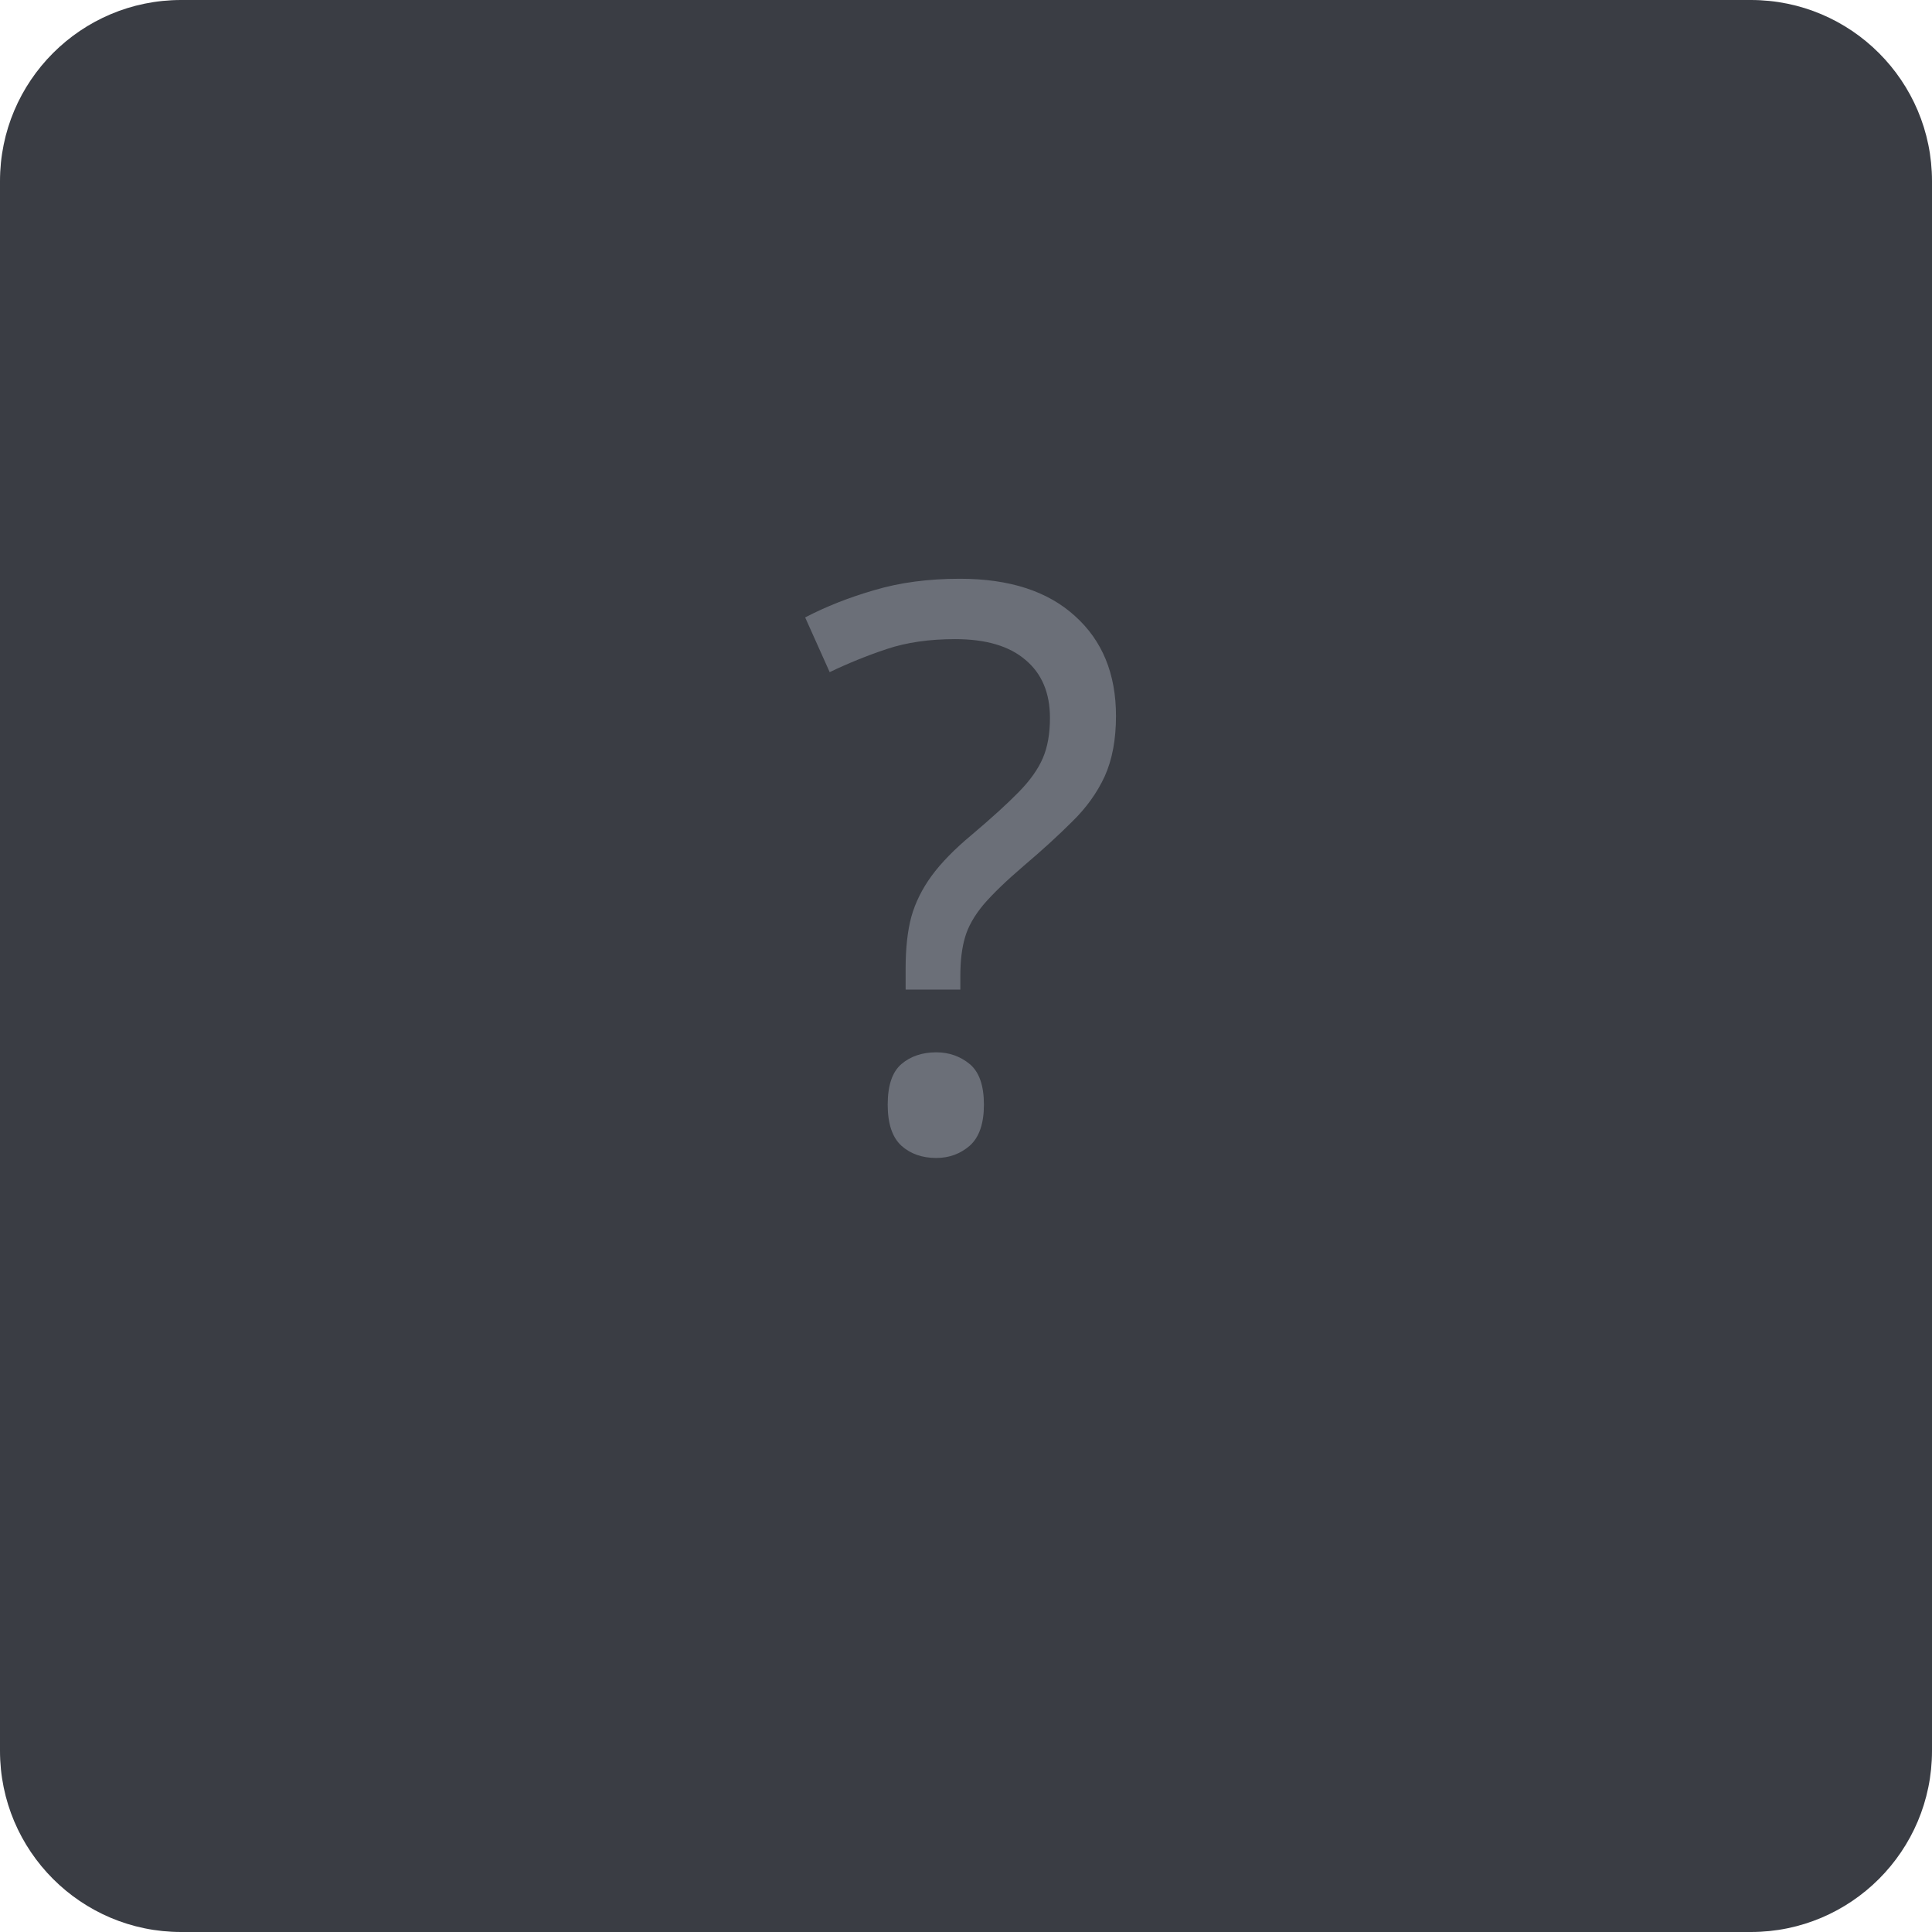
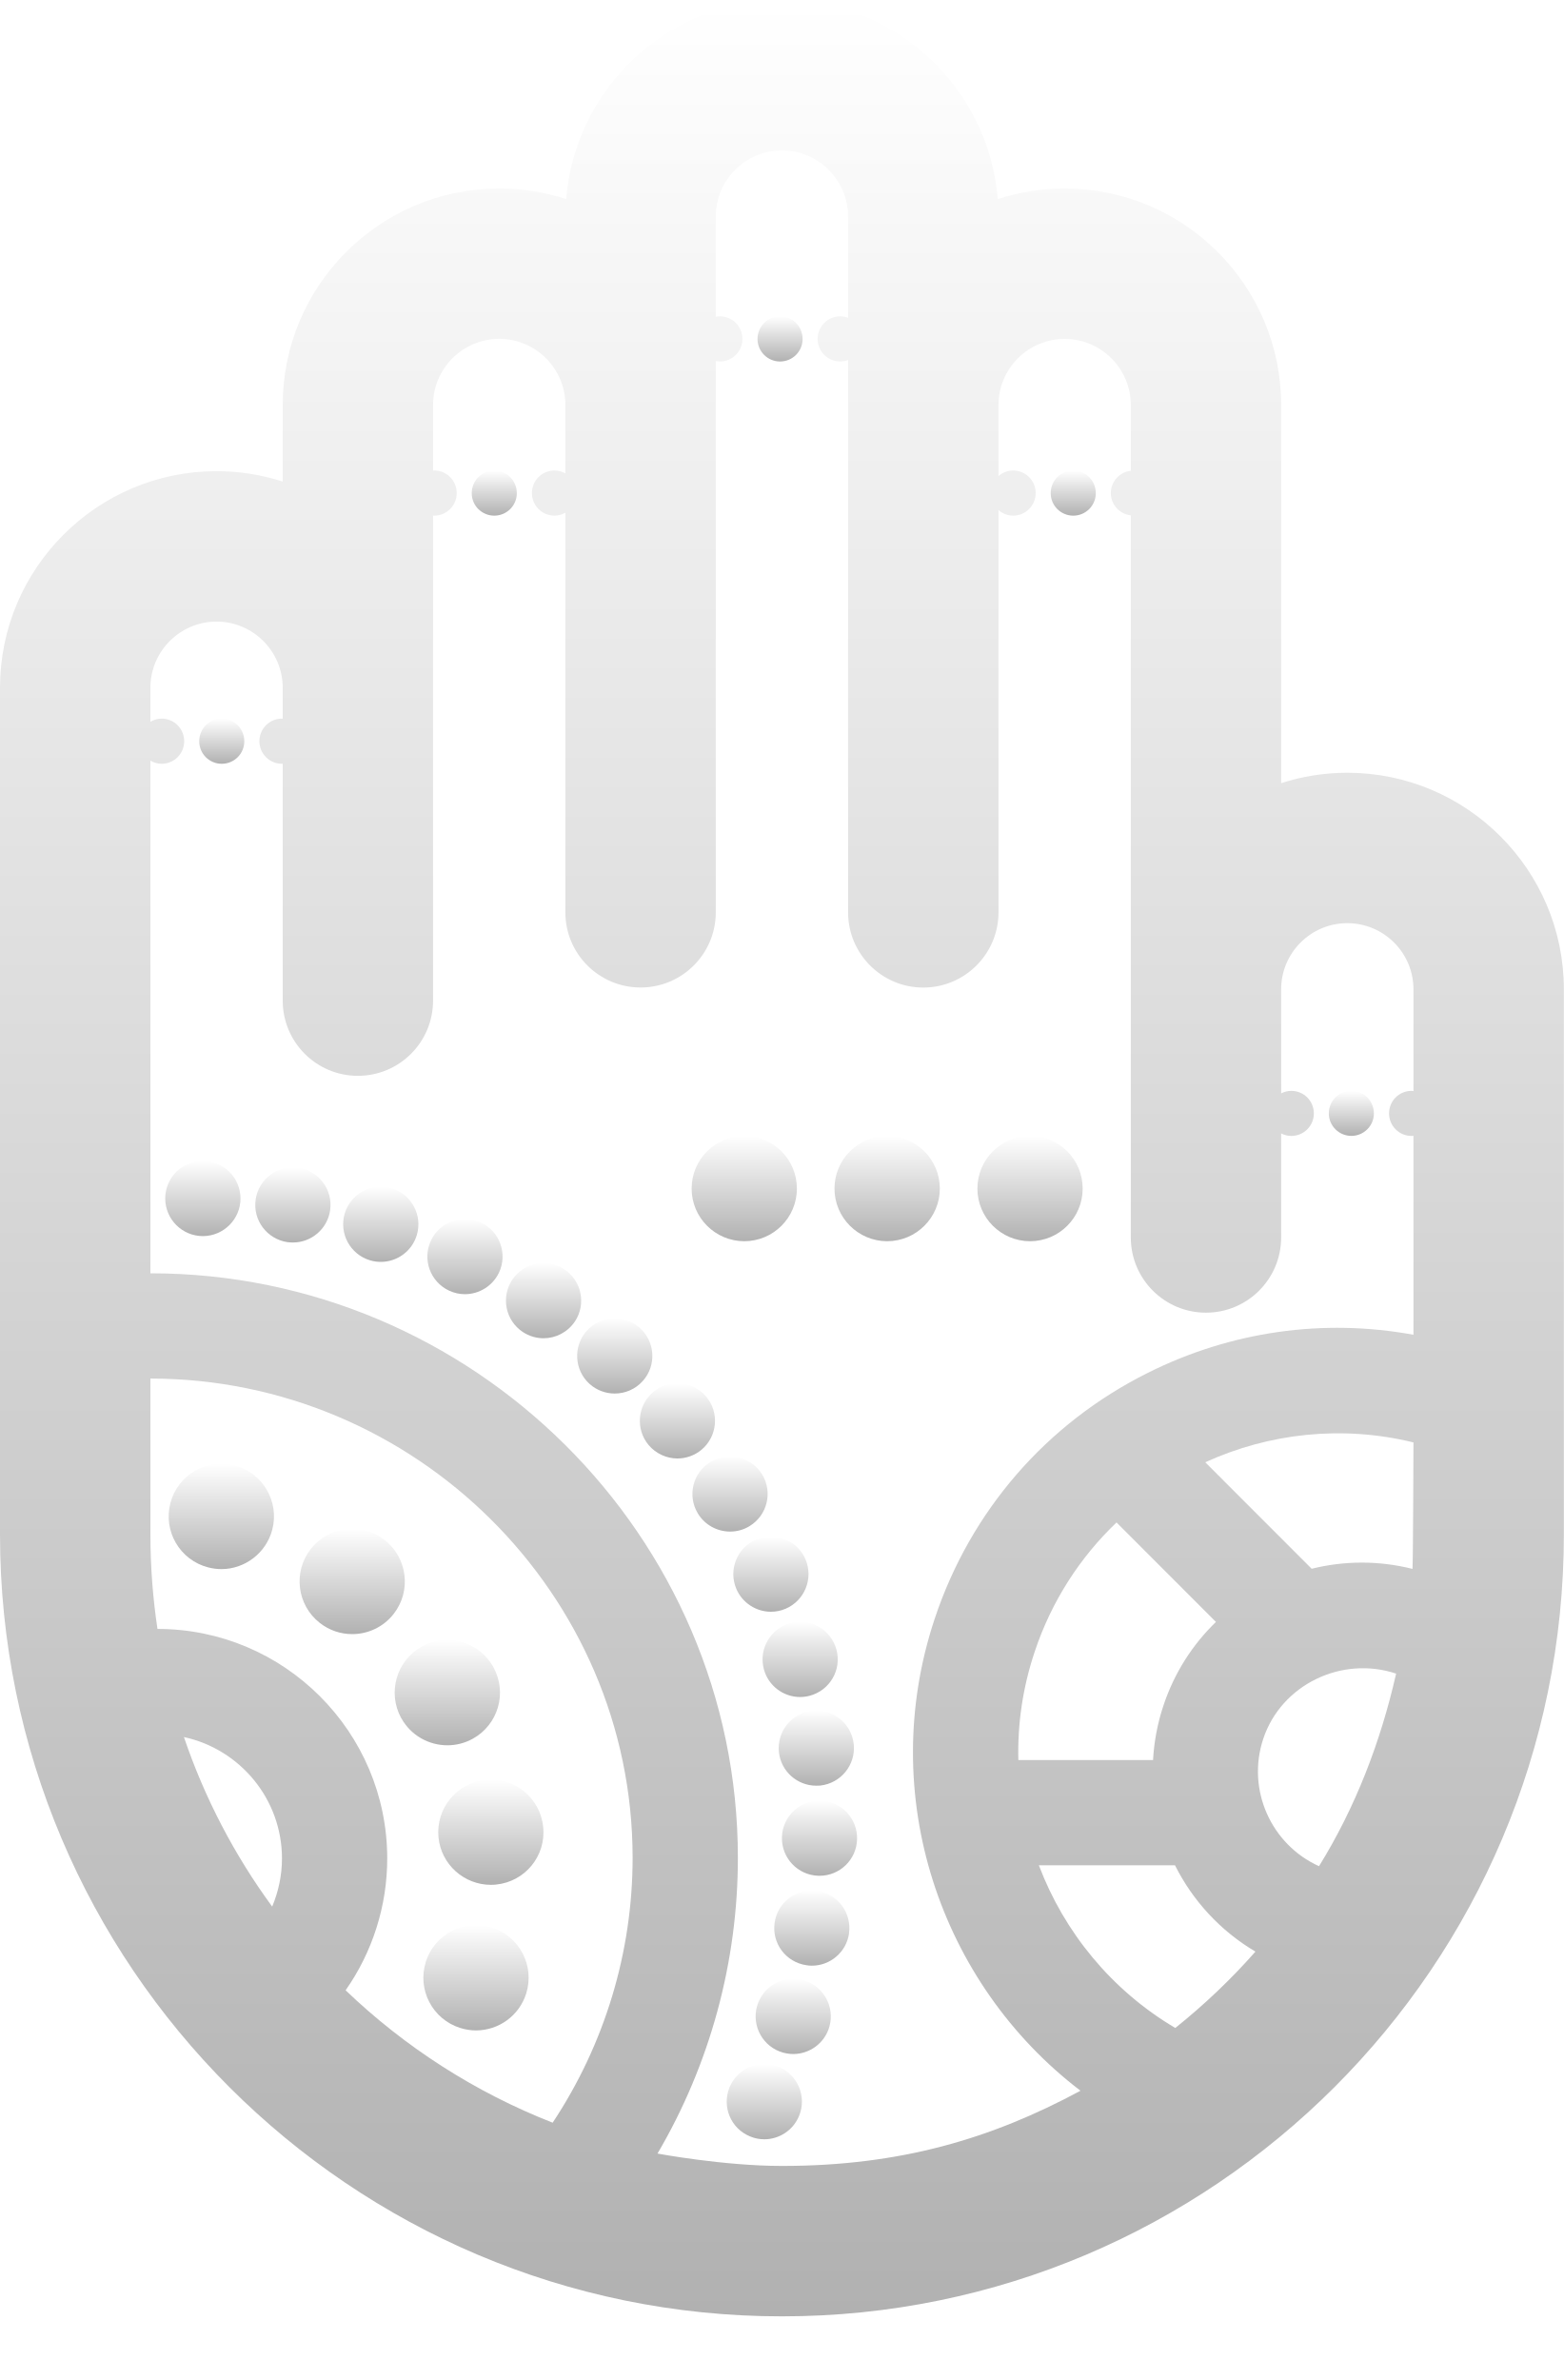
- <svg xmlns="http://www.w3.org/2000/svg" width="64" height="64">
-   <rect width="64" height="64" rx="6" fill="#3a3d44" />
-   <text x="32" y="38" font-family="sans-serif" font-size="26" fill="#6b6f78" text-anchor="middle">?</text>
+ <svg xmlns="http://www.w3.org/2000/svg" width="23" height="35" viewBox="0 0 23 35" fill="none">
+   <path d="M19.815 11.364C19.476 11.364 19.149 11.418 18.842 11.517V5.956C18.842 4.2 17.414 2.772 15.658 2.772C15.314 2.772 14.984 2.827 14.674 2.928C14.542 1.292 13.17 0 11.5 0C9.83 0 8.458 1.292 8.327 2.928C8.016 2.827 7.686 2.772 7.342 2.772C5.586 2.772 4.158 4.2 4.158 5.956V7.082C3.851 6.983 3.524 6.929 3.185 6.929C1.429 6.929 0 8.358 0 10.114V22.564C0 28.905 5.159 34.064 11.5 34.064C17.841 34.064 23 28.905 23 22.564V14.549C23 12.793 21.571 11.364 19.815 11.364ZM20.533 24.612C20.303 25.626 19.931 26.585 19.399 27.444C18.695 27.126 18.33 26.319 18.579 25.57C18.845 24.772 19.735 24.346 20.533 24.612ZM17.285 29.823C16.348 29.269 15.651 28.415 15.279 27.431H17.281C17.541 27.95 17.947 28.395 18.464 28.7C18.105 29.108 17.71 29.483 17.285 29.823ZM14.977 25.883C14.964 25.354 15.04 24.821 15.217 24.291C15.466 23.543 15.887 22.899 16.421 22.389C16.423 22.39 16.424 22.392 16.426 22.394L17.883 23.852C17.541 24.183 17.271 24.599 17.111 25.081C17.022 25.347 16.973 25.616 16.958 25.883H14.977ZM19.291 23.07L17.726 21.504C18.66 21.078 19.733 20.954 20.788 21.212C20.788 21.212 20.783 22.903 20.774 23.072C20.273 22.946 19.766 22.952 19.291 23.07ZM2.212 20.273C6.098 20.273 9.304 23.435 9.304 27.321C9.304 28.713 8.89 30.067 8.128 31.216C6.986 30.769 5.954 30.103 5.083 29.269C5.479 28.704 5.695 28.027 5.695 27.331C5.695 25.469 4.18 23.955 2.318 23.955C2.317 23.955 2.317 23.955 2.316 23.955C2.248 23.501 2.212 23.037 2.212 22.564V20.273ZM2.705 25.545C3.528 25.723 4.147 26.456 4.147 27.331C4.147 27.576 4.096 27.816 4.003 28.038C3.451 27.285 3.011 26.446 2.705 25.545ZM11.5 31.852C10.643 31.852 9.67 31.67 9.67 31.67C10.439 30.36 10.852 28.859 10.852 27.321C10.852 22.581 6.951 18.725 2.212 18.725V11.186C2.26 11.214 2.317 11.232 2.377 11.232C2.561 11.232 2.709 11.084 2.709 10.9C2.709 10.716 2.561 10.568 2.377 10.568C2.317 10.568 2.26 10.586 2.212 10.614V10.114C2.212 9.578 2.648 9.141 3.185 9.141C3.721 9.141 4.158 9.578 4.158 10.114V10.569C4.154 10.569 4.15 10.568 4.146 10.568C3.964 10.568 3.815 10.716 3.815 10.9C3.815 11.084 3.964 11.232 4.146 11.232C4.15 11.232 4.154 11.231 4.158 11.231V14.715C4.158 15.326 4.653 15.821 5.263 15.821C5.874 15.821 6.369 15.326 6.369 14.715V7.581C6.375 7.581 6.38 7.583 6.386 7.583C6.569 7.583 6.717 7.434 6.717 7.251C6.717 7.067 6.569 6.919 6.386 6.919C6.38 6.919 6.375 6.921 6.369 6.921V5.956C6.369 5.42 6.806 4.983 7.342 4.983C7.879 4.983 8.315 5.42 8.315 5.956V6.962C8.268 6.936 8.213 6.919 8.155 6.919C7.971 6.919 7.823 7.067 7.823 7.251C7.823 7.434 7.971 7.583 8.155 7.583C8.213 7.583 8.268 7.566 8.315 7.54V13.417C8.315 14.027 8.81 14.522 9.421 14.522C10.032 14.522 10.527 14.027 10.527 13.417V5.31C10.547 5.313 10.567 5.316 10.587 5.316C10.771 5.316 10.919 5.168 10.919 4.984C10.919 4.8 10.771 4.652 10.587 4.652C10.567 4.652 10.547 4.655 10.527 4.658V3.185C10.527 2.648 10.963 2.212 11.5 2.212C12.036 2.212 12.473 2.648 12.473 3.185V4.674C12.437 4.661 12.398 4.652 12.357 4.652C12.174 4.652 12.025 4.801 12.025 4.984C12.025 5.168 12.174 5.316 12.357 5.316C12.398 5.316 12.437 5.307 12.473 5.294V13.417C12.473 14.027 12.968 14.523 13.579 14.523C14.189 14.523 14.685 14.027 14.685 13.417V7.501C14.743 7.551 14.818 7.583 14.9 7.583C15.084 7.583 15.232 7.434 15.232 7.251C15.232 7.067 15.083 6.919 14.9 6.919C14.817 6.919 14.743 6.951 14.685 7.001V5.957C14.685 5.42 15.121 4.984 15.658 4.984C16.194 4.984 16.631 5.42 16.631 5.957V6.923C16.466 6.942 16.337 7.081 16.337 7.251C16.337 7.421 16.466 7.56 16.631 7.579V18.198C16.631 18.809 17.126 19.304 17.736 19.304C18.347 19.304 18.842 18.809 18.842 18.198V16.668C18.887 16.691 18.937 16.705 18.991 16.705C19.175 16.705 19.323 16.557 19.323 16.373C19.323 16.19 19.175 16.042 18.991 16.042C18.937 16.042 18.887 16.056 18.842 16.079V14.549C18.842 14.012 19.279 13.576 19.815 13.576C20.352 13.576 20.788 14.012 20.788 14.549V16.045C20.779 16.044 20.77 16.042 20.76 16.042C20.577 16.042 20.429 16.19 20.429 16.373C20.429 16.557 20.577 16.705 20.76 16.705C20.77 16.705 20.779 16.703 20.788 16.703V19.629C19.465 19.386 18.105 19.577 16.881 20.189C15.388 20.935 14.276 22.218 13.748 23.801C12.882 26.399 13.826 29.171 15.891 30.746C14.582 31.451 13.242 31.852 11.5 31.852Z" fill="url(#paint0_linear_10730_87)" />
+   <path d="M4.387 17.172C4.084 17.128 3.804 17.338 3.76 17.64C3.716 17.943 3.926 18.222 4.228 18.267C4.255 18.27 4.282 18.272 4.308 18.272C4.578 18.272 4.815 18.074 4.855 17.799C4.899 17.497 4.689 17.216 4.387 17.172Z" fill="url(#paint1_linear_10730_87)" />
+   <path d="M2.983 17.072C2.677 17.072 2.43 17.32 2.43 17.625C2.431 17.93 2.678 18.178 2.984 18.178C3.289 18.177 3.537 17.929 3.537 17.624C3.536 17.319 3.288 17.071 2.983 17.072Z" fill="url(#paint2_linear_10730_87)" />
+   <path d="M5.759 17.475C5.466 17.386 5.159 17.553 5.07 17.845C4.983 18.138 5.149 18.446 5.442 18.534C5.495 18.55 5.548 18.557 5.601 18.557C5.839 18.557 6.058 18.402 6.13 18.163C6.218 17.871 6.051 17.562 5.759 17.475Z" fill="url(#paint3_linear_10730_87)" />
+   <path d="M11.946 25.157C11.643 25.191 11.423 25.463 11.456 25.767C11.486 26.05 11.726 26.26 12.005 26.26C12.025 26.26 12.045 26.259 12.065 26.258C12.369 26.224 12.588 25.951 12.556 25.648C12.522 25.344 12.25 25.125 11.946 25.157Z" fill="url(#paint4_linear_10730_87)" />
+   <path d="M11.629 23.867C11.334 23.945 11.156 24.247 11.233 24.542C11.297 24.791 11.522 24.956 11.767 24.956C11.813 24.956 11.86 24.95 11.906 24.938C12.202 24.861 12.38 24.559 12.303 24.264C12.226 23.968 11.924 23.791 11.629 23.867Z" fill="url(#paint5_linear_10730_87)" />
+   <path d="M11.813 29.12C11.519 29.038 11.214 29.212 11.133 29.506C11.052 29.8 11.225 30.105 11.519 30.186C11.569 30.199 11.618 30.206 11.667 30.206C11.909 30.206 12.132 30.044 12.199 29.8C12.28 29.505 12.107 29.201 11.813 29.12Z" fill="url(#paint6_linear_10730_87)" />
+   <path d="M10.388 20.541C10.193 20.307 9.844 20.274 9.609 20.469C9.375 20.665 9.343 21.013 9.538 21.249C9.648 21.379 9.805 21.448 9.963 21.448C10.088 21.448 10.213 21.406 10.317 21.32C10.551 21.124 10.583 20.775 10.388 20.541Z" fill="url(#paint7_linear_10730_87)" />
+   <path d="M9.41 19.529C9.41 19.528 9.41 19.528 9.41 19.528C9.183 19.324 8.833 19.343 8.629 19.571C8.426 19.798 8.445 20.148 8.671 20.352C8.778 20.447 8.909 20.493 9.041 20.493C9.192 20.493 9.344 20.431 9.453 20.309C9.657 20.082 9.638 19.732 9.41 19.529Z" fill="url(#paint8_linear_10730_87)" />
+   <path d="M11.209 21.683C11.049 21.422 10.71 21.34 10.449 21.499C10.188 21.657 10.105 21.998 10.265 22.259C10.369 22.429 10.551 22.523 10.738 22.523C10.836 22.523 10.934 22.498 11.025 22.442C11.285 22.283 11.368 21.943 11.209 21.683Z" fill="url(#paint9_linear_10730_87)" />
+   <path d="M7.073 17.978C6.797 17.849 6.467 17.967 6.338 18.244C6.208 18.52 6.327 18.849 6.603 18.979C6.679 19.015 6.759 19.032 6.837 19.032C7.045 19.032 7.244 18.914 7.339 18.714C7.469 18.437 7.349 18.108 7.073 17.978Z" fill="url(#paint10_linear_10730_87)" />
+   <path d="M11.338 23.702C11.41 23.702 11.484 23.688 11.554 23.658C11.835 23.538 11.966 23.213 11.847 22.932C11.727 22.651 11.403 22.521 11.122 22.639C10.841 22.759 10.71 23.084 10.829 23.365C10.919 23.575 11.123 23.702 11.338 23.702Z" fill="url(#paint11_linear_10730_87)" />
+   <path d="M12.069 26.481C11.762 26.472 11.508 26.713 11.5 27.017C11.492 27.323 11.732 27.576 12.038 27.585C12.043 27.585 12.048 27.585 12.053 27.585C12.351 27.585 12.597 27.348 12.605 27.048C12.614 26.743 12.373 26.488 12.069 26.481Z" fill="url(#paint12_linear_10730_87)" />
+   <path d="M11.45 30.395C11.168 30.279 10.845 30.415 10.729 30.697C10.614 30.98 10.748 31.303 11.032 31.418C11.1 31.447 11.171 31.46 11.241 31.46C11.458 31.46 11.665 31.329 11.752 31.116C11.869 30.833 11.733 30.51 11.45 30.395Z" fill="url(#paint13_linear_10730_87)" />
+   <path d="M8.3 18.667C8.045 18.497 7.703 18.567 7.533 18.821C7.365 19.076 7.434 19.419 7.689 19.588C7.783 19.65 7.889 19.68 7.993 19.68C8.173 19.68 8.348 19.593 8.456 19.432C8.624 19.177 8.554 18.835 8.3 18.667Z" fill="url(#paint14_linear_10730_87)" />
+   <path d="M12.018 27.807C11.717 27.762 11.436 27.973 11.393 28.274C11.348 28.576 11.558 28.857 11.86 28.9C11.887 28.905 11.913 28.907 11.94 28.907C12.211 28.907 12.447 28.708 12.487 28.433C12.486 28.433 12.486 28.433 12.486 28.433C12.53 28.131 12.32 27.85 12.018 27.807Z" fill="url(#paint15_linear_10730_87)" />
+   <path d="M7.143 26.174C6.718 26.217 6.407 26.595 6.449 27.021C6.489 27.42 6.826 27.718 7.219 27.718C7.244 27.718 7.271 27.717 7.296 27.714C7.722 27.672 8.032 27.293 7.989 26.867C7.989 26.868 7.989 26.868 7.989 26.868C7.947 26.442 7.568 26.132 7.143 26.174Z" fill="url(#paint16_linear_10730_87)" />
+   <path d="M6.204 24.214C5.83 24.421 5.695 24.892 5.901 25.267H5.902C6.043 25.522 6.307 25.666 6.58 25.666C6.706 25.666 6.836 25.635 6.954 25.569C7.328 25.362 7.464 24.891 7.256 24.517C7.257 24.517 7.257 24.517 7.257 24.517C7.049 24.142 6.578 24.007 6.204 24.214Z" fill="url(#paint17_linear_10730_87)" />
+   <path d="M5.656 22.646C5.319 22.383 4.834 22.443 4.57 22.78C4.307 23.117 4.367 23.604 4.704 23.867C4.846 23.978 5.014 24.031 5.18 24.031C5.411 24.031 5.639 23.928 5.791 23.732C6.053 23.395 5.993 22.91 5.656 22.646Z" fill="url(#paint18_linear_10730_87)" />
+   <path d="M7.232 28.346C6.824 28.218 6.39 28.445 6.261 28.853H6.262C6.134 29.261 6.361 29.695 6.769 29.823C6.845 29.847 6.924 29.859 7 29.859C7.33 29.859 7.635 29.647 7.739 29.316C7.867 28.908 7.64 28.474 7.232 28.346Z" fill="url(#paint19_linear_10730_87)" />
+   <path d="M3.451 21.551C3.038 21.442 2.614 21.69 2.506 22.104C2.398 22.517 2.645 22.941 3.059 23.049C3.125 23.066 3.19 23.075 3.256 23.075C3.598 23.075 3.912 22.843 4.004 22.496C4.113 22.083 3.865 21.659 3.451 21.551Z" fill="url(#paint20_linear_10730_87)" />
+   <path d="M15.149 18.253C15.577 18.253 15.923 17.906 15.923 17.479C15.923 17.051 15.577 16.705 15.149 16.705C14.722 16.705 14.375 17.051 14.375 17.479C14.375 17.906 14.722 18.253 15.149 18.253Z" fill="url(#paint21_linear_10730_87)" />
+   <path d="M13.822 17.479C13.822 17.051 13.475 16.705 13.047 16.705C12.621 16.705 12.273 17.051 12.273 17.479C12.273 17.906 12.621 18.253 13.047 18.253C13.475 18.253 13.822 17.906 13.822 17.479Z" fill="url(#paint22_linear_10730_87)" />
+   <path d="M10.946 18.253C11.374 18.253 11.72 17.906 11.72 17.479C11.72 17.051 11.374 16.705 10.946 16.705C10.519 16.705 10.172 17.051 10.172 17.479C10.172 17.906 10.519 18.253 10.946 18.253Z" fill="url(#paint23_linear_10730_87)" />
+   <path d="M3.261 10.568C3.078 10.568 2.93 10.716 2.93 10.9C2.93 11.084 3.078 11.232 3.261 11.232C3.445 11.232 3.593 11.084 3.593 10.9C3.593 10.716 3.445 10.568 3.261 10.568Z" fill="url(#paint24_linear_10730_87)" />
+   <path d="M7.269 7.583C7.453 7.583 7.601 7.435 7.601 7.252C7.601 7.068 7.453 6.92 7.269 6.92C7.087 6.92 6.938 7.068 6.938 7.252C6.937 7.435 7.087 7.583 7.269 7.583Z" fill="url(#paint25_linear_10730_87)" />
+   <path d="M15.785 7.583C15.968 7.583 16.116 7.435 16.116 7.252C16.116 7.068 15.968 6.92 15.785 6.92C15.601 6.92 15.453 7.068 15.453 7.252C15.453 7.435 15.601 7.583 15.785 7.583Z" fill="url(#paint26_linear_10730_87)" />
+   <path d="M19.875 16.704C20.058 16.704 20.206 16.556 20.206 16.373C20.206 16.189 20.058 16.041 19.875 16.041C19.692 16.041 19.543 16.189 19.543 16.373C19.543 16.556 19.692 16.704 19.875 16.704Z" fill="url(#paint27_linear_10730_87)" />
+   <path d="M11.472 5.316C11.656 5.316 11.804 5.168 11.804 4.984C11.804 4.8 11.656 4.652 11.472 4.652C11.29 4.652 11.141 4.801 11.141 4.984C11.141 5.168 11.29 5.316 11.472 5.316Z" fill="url(#paint28_linear_10730_87)" />
+   <defs>
+     <linearGradient id="paint0_linear_10730_87" x1="11.5" y1="0" x2="11.5" y2="34.064" gradientUnits="userSpaceOnUse">
+       <stop stop-color="white" />
+       <stop offset="1" stop-color="#B1B1B1" />
+     </linearGradient>
+     <linearGradient id="paint1_linear_10730_87" x1="4.307" y1="17.166" x2="4.307" y2="18.272" gradientUnits="userSpaceOnUse">
+       <stop stop-color="white" />
+       <stop offset="1" stop-color="#B1B1B1" />
+     </linearGradient>
+     <linearGradient id="paint2_linear_10730_87" x1="2.983" y1="17.072" x2="2.983" y2="18.178" gradientUnits="userSpaceOnUse">
+       <stop stop-color="white" />
+       <stop offset="1" stop-color="#B1B1B1" />
+     </linearGradient>
+     <linearGradient id="paint3_linear_10730_87" x1="5.6" y1="17.451" x2="5.6" y2="18.557" gradientUnits="userSpaceOnUse">
+       <stop stop-color="white" />
+       <stop offset="1" stop-color="#B1B1B1" />
+     </linearGradient>
+     <linearGradient id="paint4_linear_10730_87" x1="12.006" y1="25.154" x2="12.006" y2="26.26" gradientUnits="userSpaceOnUse">
+       <stop stop-color="white" />
+       <stop offset="1" stop-color="#B1B1B1" />
+     </linearGradient>
+     <linearGradient id="paint5_linear_10730_87" x1="11.768" y1="23.85" x2="11.768" y2="24.956" gradientUnits="userSpaceOnUse">
+       <stop stop-color="white" />
+       <stop offset="1" stop-color="#B1B1B1" />
+     </linearGradient>
+     <linearGradient id="paint6_linear_10730_87" x1="11.666" y1="29.1" x2="11.666" y2="30.206" gradientUnits="userSpaceOnUse">
+       <stop stop-color="white" />
+       <stop offset="1" stop-color="#B1B1B1" />
+     </linearGradient>
+     <linearGradient id="paint7_linear_10730_87" x1="9.963" y1="20.342" x2="9.963" y2="21.448" gradientUnits="userSpaceOnUse">
+       <stop stop-color="white" />
+       <stop offset="1" stop-color="#B1B1B1" />
+     </linearGradient>
+     <linearGradient id="paint8_linear_10730_87" x1="9.041" y1="19.387" x2="9.041" y2="20.493" gradientUnits="userSpaceOnUse">
+       <stop stop-color="white" />
+       <stop offset="1" stop-color="#B1B1B1" />
+     </linearGradient>
+     <linearGradient id="paint9_linear_10730_87" x1="10.737" y1="21.418" x2="10.737" y2="22.523" gradientUnits="userSpaceOnUse">
+       <stop stop-color="white" />
+       <stop offset="1" stop-color="#B1B1B1" />
+     </linearGradient>
+     <linearGradient id="paint10_linear_10730_87" x1="6.838" y1="17.926" x2="6.838" y2="19.032" gradientUnits="userSpaceOnUse">
+       <stop stop-color="white" />
+       <stop offset="1" stop-color="#B1B1B1" />
+     </linearGradient>
+     <linearGradient id="paint11_linear_10730_87" x1="11.338" y1="22.596" x2="11.338" y2="23.702" gradientUnits="userSpaceOnUse">
+       <stop stop-color="white" />
+       <stop offset="1" stop-color="#B1B1B1" />
+     </linearGradient>
+     <linearGradient id="paint12_linear_10730_87" x1="12.053" y1="26.48" x2="12.053" y2="27.585" gradientUnits="userSpaceOnUse">
+       <stop stop-color="white" />
+       <stop offset="1" stop-color="#B1B1B1" />
+     </linearGradient>
+     <linearGradient id="paint13_linear_10730_87" x1="11.241" y1="30.354" x2="11.241" y2="31.46" gradientUnits="userSpaceOnUse">
+       <stop stop-color="white" />
+       <stop offset="1" stop-color="#B1B1B1" />
+     </linearGradient>
+     <linearGradient id="paint14_linear_10730_87" x1="7.994" y1="18.574" x2="7.994" y2="19.68" gradientUnits="userSpaceOnUse">
+       <stop stop-color="white" />
+       <stop offset="1" stop-color="#B1B1B1" />
+     </linearGradient>
+     <linearGradient id="paint15_linear_10730_87" x1="11.94" y1="27.801" x2="11.94" y2="28.907" gradientUnits="userSpaceOnUse">
+       <stop stop-color="white" />
+       <stop offset="1" stop-color="#B1B1B1" />
+     </linearGradient>
+     <linearGradient id="paint16_linear_10730_87" x1="7.219" y1="26.17" x2="7.219" y2="27.718" gradientUnits="userSpaceOnUse">
+       <stop stop-color="white" />
+       <stop offset="1" stop-color="#B1B1B1" />
+     </linearGradient>
+     <linearGradient id="paint17_linear_10730_87" x1="6.579" y1="24.117" x2="6.579" y2="25.666" gradientUnits="userSpaceOnUse">
+       <stop stop-color="white" />
+       <stop offset="1" stop-color="#B1B1B1" />
+     </linearGradient>
+     <linearGradient id="paint18_linear_10730_87" x1="5.18" y1="22.482" x2="5.18" y2="24.031" gradientUnits="userSpaceOnUse">
+       <stop stop-color="white" />
+       <stop offset="1" stop-color="#B1B1B1" />
+     </linearGradient>
+     <linearGradient id="paint19_linear_10730_87" x1="7.001" y1="28.311" x2="7.001" y2="29.859" gradientUnits="userSpaceOnUse">
+       <stop stop-color="white" />
+       <stop offset="1" stop-color="#B1B1B1" />
+     </linearGradient>
+     <linearGradient id="paint20_linear_10730_87" x1="3.255" y1="21.525" x2="3.255" y2="23.075" gradientUnits="userSpaceOnUse">
+       <stop stop-color="white" />
+       <stop offset="1" stop-color="#B1B1B1" />
+     </linearGradient>
+     <linearGradient id="paint21_linear_10730_87" x1="15.149" y1="16.705" x2="15.149" y2="18.253" gradientUnits="userSpaceOnUse">
+       <stop stop-color="white" />
+       <stop offset="1" stop-color="#B1B1B1" />
+     </linearGradient>
+     <linearGradient id="paint22_linear_10730_87" x1="13.047" y1="16.705" x2="13.047" y2="18.253" gradientUnits="userSpaceOnUse">
+       <stop stop-color="white" />
+       <stop offset="1" stop-color="#B1B1B1" />
+     </linearGradient>
+     <linearGradient id="paint23_linear_10730_87" x1="10.946" y1="16.705" x2="10.946" y2="18.253" gradientUnits="userSpaceOnUse">
+       <stop stop-color="white" />
+       <stop offset="1" stop-color="#B1B1B1" />
+     </linearGradient>
+     <linearGradient id="paint24_linear_10730_87" x1="3.261" y1="10.568" x2="3.261" y2="11.232" gradientUnits="userSpaceOnUse">
+       <stop stop-color="white" />
+       <stop offset="1" stop-color="#B1B1B1" />
+     </linearGradient>
+     <linearGradient id="paint25_linear_10730_87" x1="7.269" y1="6.92" x2="7.269" y2="7.583" gradientUnits="userSpaceOnUse">
+       <stop stop-color="white" />
+       <stop offset="1" stop-color="#B1B1B1" />
+     </linearGradient>
+     <linearGradient id="paint26_linear_10730_87" x1="15.785" y1="6.92" x2="15.785" y2="7.583" gradientUnits="userSpaceOnUse">
+       <stop stop-color="white" />
+       <stop offset="1" stop-color="#B1B1B1" />
+     </linearGradient>
+     <linearGradient id="paint27_linear_10730_87" x1="19.875" y1="16.041" x2="19.875" y2="16.704" gradientUnits="userSpaceOnUse">
+       <stop stop-color="white" />
+       <stop offset="1" stop-color="#B1B1B1" />
+     </linearGradient>
+     <linearGradient id="paint28_linear_10730_87" x1="11.472" y1="4.652" x2="11.472" y2="5.316" gradientUnits="userSpaceOnUse">
+       <stop stop-color="white" />
+       <stop offset="1" stop-color="#B1B1B1" />
+     </linearGradient>
+   </defs>
</svg>
